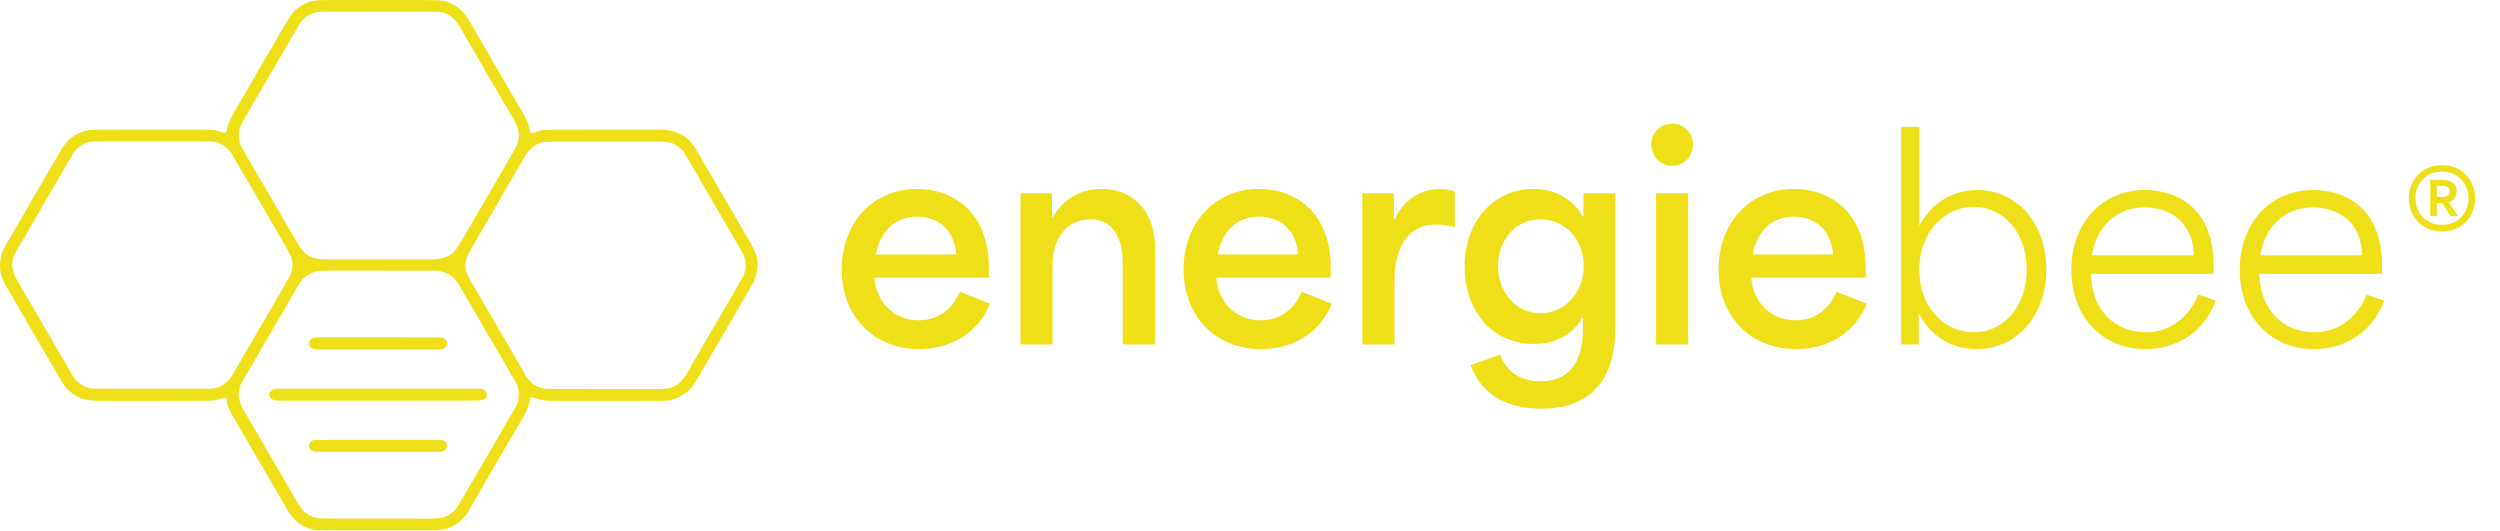
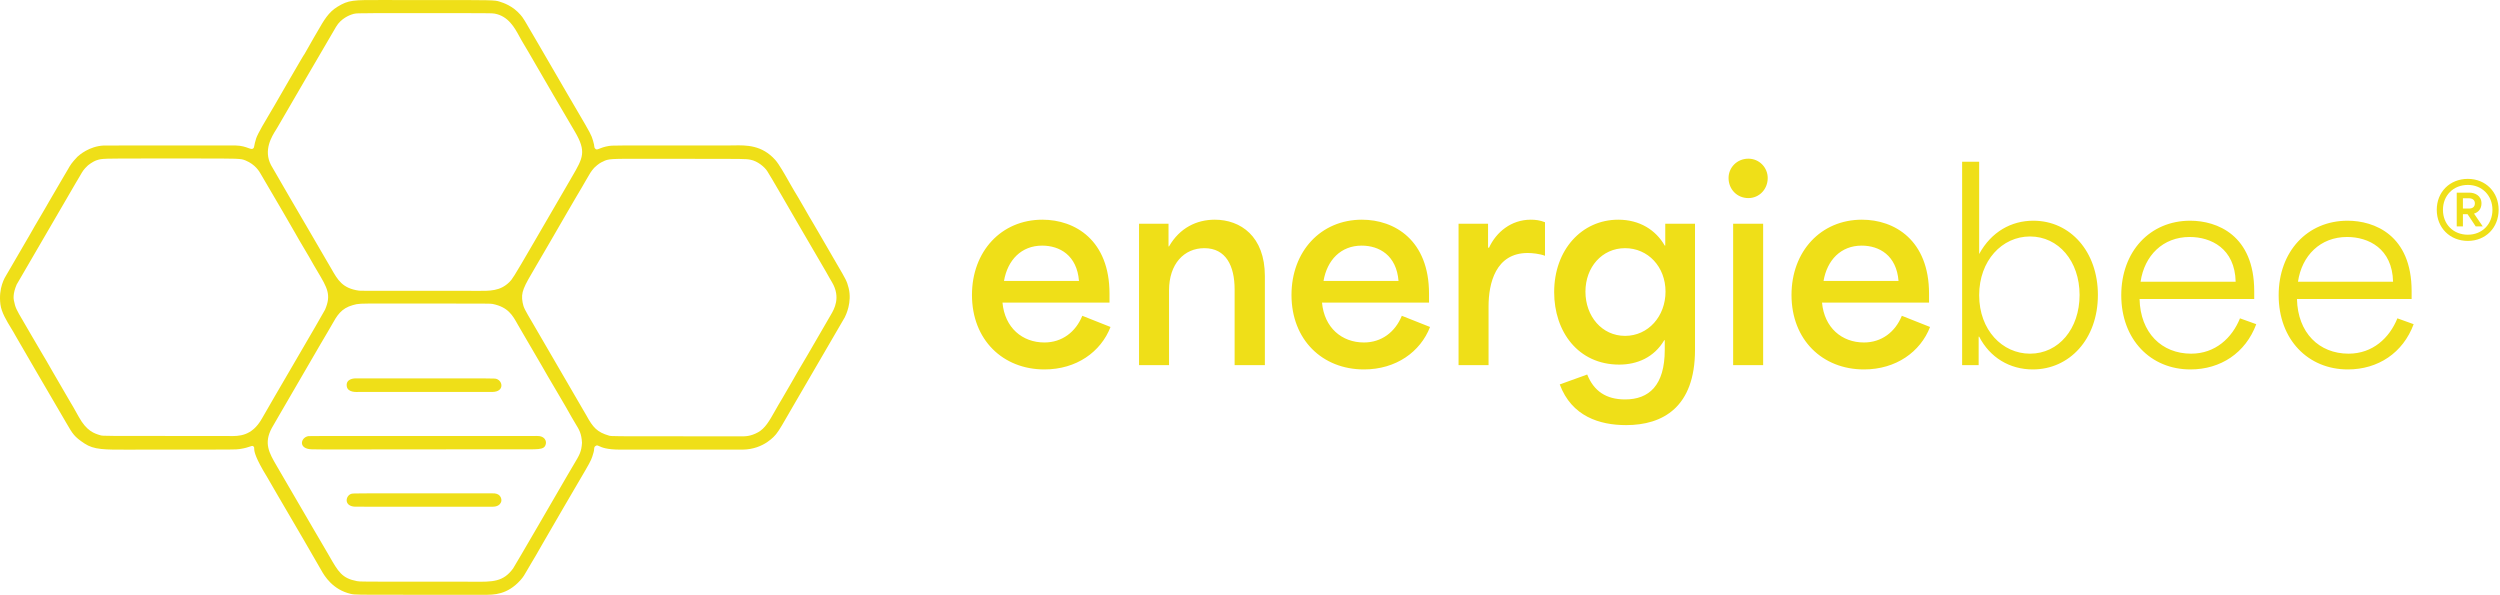
- <svg xmlns="http://www.w3.org/2000/svg" width="264" height="56" viewBox="0 0 264 56" fill="none">
-   <path fill-rule="evenodd" clip-rule="evenodd" d="M7.303 14.746C7.458 14.606 8.385 13.771 9.765 13.701C10.024 13.688 22.03 13.694 22.191 13.697C22.751 13.709 23.119 13.843 23.374 13.936C23.61 14.022 23.749 14.073 23.856 13.96C23.908 13.905 23.922 13.834 23.948 13.698C23.974 13.559 24.013 13.353 24.119 13.028C24.267 12.574 25.001 11.345 25.487 10.53C25.645 10.266 25.776 10.046 25.854 9.909C26.412 8.924 28.043 6.127 28.286 5.71L28.287 5.708L28.289 5.706L28.298 5.69C28.553 5.253 28.619 5.16 28.649 5.119C28.658 5.106 28.663 5.098 28.67 5.087C29.24 4.103 29.388 3.831 29.453 3.712C29.478 3.667 29.491 3.643 29.51 3.611C29.662 3.359 29.801 3.117 29.933 2.886C30.49 1.916 30.931 1.148 31.759 0.644C32.83 -0.008 33.203 -0.007 36.084 0.002C36.441 0.003 36.837 0.004 37.278 0.004C38.274 0.004 39.163 0.003 39.956 0.003C46.501 0.001 46.562 0.001 47.04 0.154C47.411 0.273 48.242 0.539 48.98 1.367C49.262 1.683 49.33 1.802 50.598 3.991L50.599 3.992C51.214 5.055 52.111 6.605 53.452 8.901C53.789 9.478 54.074 9.964 54.316 10.376L54.319 10.383C55.618 12.6 55.665 12.681 55.831 13.232C55.925 13.549 55.943 13.701 55.954 13.793C55.962 13.869 55.967 13.903 56.006 13.956C56.131 14.12 56.207 14.088 56.43 13.999C56.607 13.927 56.877 13.818 57.338 13.74C57.612 13.693 57.64 13.693 65.649 13.694H65.675C66.577 13.694 67.579 13.694 68.695 13.694C68.82 13.694 68.952 13.692 69.086 13.689C70.263 13.669 71.733 13.645 72.996 15.063C73.345 15.454 73.887 16.413 74.321 17.182L74.322 17.183C74.502 17.502 74.663 17.788 74.785 17.986C74.863 18.114 75.326 18.871 75.733 19.595C76.098 20.245 76.277 20.543 76.469 20.863L76.469 20.864C76.637 21.144 76.816 21.442 77.139 22.007C77.896 23.332 78.426 24.236 78.805 24.881C79.63 26.287 79.737 26.47 79.899 27.114C80.235 28.459 79.636 29.674 79.537 29.875C79.516 29.915 75.055 37.585 74.62 38.321C74.508 38.51 74.372 38.748 74.227 39.002L74.226 39.003C73.825 39.704 73.35 40.534 73.1 40.835C73.099 40.837 73.096 40.84 73.092 40.845C72.984 40.983 71.949 42.301 69.936 42.331C69.548 42.337 59.322 42.332 58.4 42.332C57.108 42.331 56.653 42.117 56.412 42.003C56.35 41.974 56.302 41.952 56.258 41.941C56.113 41.907 55.974 42.074 55.972 42.081C55.938 42.2 55.935 42.262 55.932 42.323C55.929 42.386 55.925 42.448 55.89 42.57C55.876 42.616 55.864 42.659 55.852 42.7C55.733 43.116 55.676 43.313 55.127 44.252C54.803 44.803 51.475 50.488 51.106 51.154C50.658 51.964 50.106 52.88 50.016 53.029C49.845 53.313 49.719 53.534 49.614 53.716C49.384 54.117 49.263 54.33 49.01 54.613C47.759 56.008 46.496 56.002 45.572 55.999H45.569H45.567C45.525 55.999 45.483 55.998 45.442 55.998C42.674 55.997 40.547 55.998 38.91 55.999C33.506 56.002 33.412 56.002 33.032 55.915C31.32 55.521 30.541 54.214 30.254 53.699C29.748 52.788 27.497 48.944 26.565 47.352L26.564 47.35L26.562 47.349L26.559 47.343C26.33 46.951 26.181 46.698 26.161 46.662C25.186 44.966 24.944 44.567 24.835 44.388C24.821 44.364 24.809 44.344 24.797 44.325C24.782 44.3 24.769 44.277 24.754 44.251C23.932 42.808 23.932 42.399 23.932 42.215C23.932 42.159 23.932 42.125 23.909 42.088C23.818 41.945 23.754 41.966 23.535 42.042C23.352 42.105 23.06 42.206 22.554 42.28C22.187 42.332 22.151 42.332 15.703 42.332C15.288 42.332 14.847 42.332 14.378 42.332H13.316C12.927 42.332 12.569 42.333 12.238 42.335C9.826 42.344 8.848 42.348 7.963 41.76C6.993 41.116 6.864 40.894 6.221 39.783L6.221 39.782C6.145 39.651 6.062 39.508 5.97 39.35L5.882 39.2C5.191 38.019 1.593 31.865 1.442 31.575C1.342 31.383 1.204 31.157 1.053 30.91C0.642 30.237 0.134 29.406 0.039 28.661C-0.158 27.103 0.444 26.136 0.641 25.82C0.665 25.782 0.683 25.753 0.693 25.734C0.741 25.641 2.69 22.294 2.799 22.114C2.927 21.903 2.982 21.802 3.04 21.695C3.092 21.599 3.146 21.498 3.257 21.311C4.23 19.666 4.47 19.241 4.576 19.052C4.613 18.986 4.634 18.95 4.664 18.9C5 18.342 5.339 17.752 5.597 17.304L5.598 17.301L5.599 17.299C5.785 16.976 5.928 16.728 5.996 16.619C6.179 16.327 6.298 16.118 6.396 15.944C6.621 15.546 6.739 15.337 7.288 14.76C7.291 14.757 7.297 14.752 7.303 14.746ZM38.549 1.235H38.543H38.536C37.649 1.235 36.661 1.235 35.56 1.235C34.952 1.248 34.529 1.249 34.223 1.25C33.536 1.253 33.426 1.253 33.09 1.371C32.949 1.421 32.113 1.714 31.641 2.521C31.2 3.276 26.28 11.694 26.137 11.967C26.104 12.03 26.052 12.113 25.989 12.212C25.596 12.836 24.777 14.134 25.517 15.546C25.696 15.887 28.61 20.868 29.002 21.537L29.003 21.539L29.025 21.576C30.081 23.38 30.459 24.038 30.633 24.34L30.634 24.341V24.341C30.733 24.513 30.765 24.57 30.819 24.657C30.954 24.878 31.074 25.089 31.188 25.29C31.801 26.368 32.244 27.147 33.793 27.364C33.917 27.381 33.931 27.381 41.353 27.381H41.361C42.223 27.381 43.184 27.381 44.258 27.381C44.447 27.381 44.63 27.383 44.806 27.384H44.807C46.15 27.398 47.101 27.408 47.963 26.553C48.207 26.311 48.286 26.232 50.205 22.921C52.418 19.103 53.062 18.002 53.347 17.518L53.347 17.517C53.462 17.32 53.518 17.225 53.595 17.09C53.693 16.92 53.786 16.761 53.873 16.61C54.895 14.857 55.234 14.273 54.109 12.367C52.543 9.712 51.476 7.869 50.683 6.498L50.682 6.495L50.681 6.493C50.02 5.352 49.549 4.538 49.137 3.856C49.061 3.729 48.983 3.585 48.899 3.431C48.456 2.616 47.862 1.521 46.575 1.282C46.316 1.234 46.288 1.234 38.555 1.235H38.549ZM55.938 15.804C56.358 15.399 56.601 15.288 56.721 15.233C56.741 15.224 56.758 15.216 56.772 15.21C57.27 14.947 57.493 14.947 60.422 14.951C60.82 14.951 61.267 14.952 61.772 14.952C62.044 14.952 62.307 14.952 62.561 14.952H63.171H64.198H64.199C70.152 14.951 70.202 14.951 70.659 15.038C71.329 15.166 72.001 15.729 72.245 16.127L72.248 16.131C72.364 16.321 72.905 17.202 73.589 18.401C74.142 19.371 75.848 22.293 76.899 24.093L76.901 24.096C77.394 24.94 77.742 25.537 77.758 25.567C77.952 25.925 78.268 26.461 78.33 26.566L78.335 26.575C79.185 28.012 78.531 29.12 78.221 29.646C78.203 29.677 78.186 29.705 78.171 29.732C76.099 33.323 75.577 34.196 75.343 34.585C75.267 34.712 75.222 34.788 75.164 34.89L75.147 34.918L75.144 34.924C74.946 35.269 73.808 37.258 73.617 37.569C73.371 37.969 73.163 38.338 72.973 38.675C72.428 39.639 72.034 40.335 71.367 40.702C70.654 41.092 70.159 41.086 69.732 41.08C69.681 41.079 69.631 41.078 69.582 41.078C67.845 41.078 66.36 41.079 65.089 41.079H65.055H65.054H65.054H65.053C57.602 41.079 57.565 41.079 57.34 41.015C56.215 40.689 55.825 40.237 55.22 39.133C55.219 39.132 55.212 39.12 55.2 39.098L55.155 39.02C55.095 38.918 54.996 38.749 54.87 38.532C54.113 37.232 52.357 34.22 51.947 33.507C51.152 32.121 50.598 31.18 50.209 30.519C49.378 29.105 49.297 28.968 49.205 28.486C49.02 27.51 49.279 27.068 50.448 25.077V25.076C50.654 24.727 50.888 24.329 51.151 23.872C51.413 23.419 51.631 23.048 51.856 22.663L51.857 22.662C52.239 22.011 52.645 21.318 53.33 20.117C53.401 19.994 53.9 19.122 54.226 18.579C54.687 17.814 54.976 17.308 55.184 16.945C55.519 16.357 55.641 16.143 55.938 15.804ZM8.254 15.596L8.254 15.597C8.25 15.6 8.247 15.602 8.246 15.604C7.87 15.965 7.793 16.1 7.549 16.523C7.445 16.705 7.309 16.941 7.107 17.271C7.024 17.405 1.588 26.745 1.569 26.787C1.186 27.677 1.285 28.171 1.309 28.291C1.448 28.986 1.535 29.135 2.174 30.221L2.174 30.221C2.37 30.555 2.62 30.979 2.938 31.536C3.41 32.358 3.668 32.789 3.911 33.197C4.187 33.658 4.444 34.089 4.972 35.021C5.294 35.588 5.842 36.523 6.224 37.174C6.457 37.57 6.627 37.861 6.647 37.9C6.655 37.914 6.662 37.926 6.67 37.939C6.678 37.953 6.687 37.968 6.698 37.987C6.762 38.091 6.908 38.326 7.415 39.243C8.161 40.592 8.87 40.812 9.473 40.987C9.691 41.05 9.715 41.05 18.439 41.049H18.441C19.322 41.049 20.293 41.049 21.36 41.049C21.434 41.049 21.511 41.05 21.591 41.052C22.473 41.067 23.709 41.088 24.657 39.415C25.148 38.546 26.439 36.333 27.693 34.184L27.695 34.181C29.142 31.701 30.539 29.305 30.603 29.156C31.204 27.758 30.828 27.127 29.904 25.572C29.672 25.182 29.405 24.734 29.111 24.201C29.047 24.085 28.428 23.042 28.222 22.696L28.221 22.694L28.22 22.692L28.217 22.686L28.162 22.594C28.153 22.578 28.146 22.567 28.133 22.542C28.101 22.485 28.028 22.355 27.779 21.922C27.526 21.481 26.153 19.094 24.578 16.429C24.571 16.417 24.562 16.402 24.552 16.384C24.422 16.155 24.044 15.487 23.119 15.108C22.658 14.92 22.588 14.92 18.047 14.922C17.456 14.922 16.789 14.922 16.036 14.922C15.331 14.922 14.704 14.922 14.145 14.922C9.671 14.92 9.607 14.92 9.119 15.081C8.709 15.216 8.324 15.538 8.254 15.596ZM54.796 41.689C54.738 42.537 54.585 42.792 54 43.769C53.832 44.048 53.629 44.388 53.383 44.817C52.89 45.675 48.432 53.351 48.31 53.518C47.379 54.792 46.401 54.785 44.562 54.77C44.354 54.768 44.134 54.766 43.902 54.766C42.882 54.766 41.966 54.766 41.144 54.766C33.92 54.767 33.891 54.767 33.614 54.714C32.198 54.445 31.863 53.859 30.975 52.306C30.776 51.958 30.55 51.563 30.278 51.111C30.11 50.833 30.026 50.688 29.54 49.853L29.539 49.85C29.023 48.963 28.056 47.299 26.059 43.876C25.329 42.625 24.82 41.735 25.59 40.298C25.628 40.228 25.64 40.208 26.171 39.293C26.399 38.901 26.723 38.344 27.185 37.548C30.548 31.756 30.589 31.689 30.892 31.186L30.893 31.184C31.015 30.982 31.124 30.789 31.227 30.605C31.735 29.704 32.112 29.035 33.229 28.724C33.76 28.576 33.823 28.577 35.939 28.578C36.195 28.578 36.482 28.578 36.803 28.578C37.791 28.578 38.675 28.578 39.466 28.578C46.176 28.578 46.198 28.578 46.391 28.619C47.838 28.921 48.254 29.667 48.748 30.557C48.86 30.758 48.976 30.966 49.109 31.178C49.131 31.213 49.321 31.54 49.576 31.979C50.016 32.737 50.649 33.828 50.95 34.331C50.988 34.395 51.016 34.445 51.062 34.527C51.205 34.779 51.524 35.345 52.866 37.615C52.945 37.748 53.469 38.636 53.829 39.291C53.959 39.528 54.079 39.723 54.187 39.898C54.527 40.45 54.748 40.811 54.796 41.689Z" fill="#EFDF18" />
-   <path fill-rule="evenodd" clip-rule="evenodd" d="M29.539 49.85C29.539 49.85 29.54 49.851 29.54 49.852L29.539 49.85Z" fill="#EFDF18" />
-   <path fill-rule="evenodd" clip-rule="evenodd" d="M63.291 14.951C62.819 14.951 62.313 14.951 61.773 14.951C62.267 14.951 62.733 14.951 63.171 14.951H63.291ZM75.144 34.923C75.146 34.921 75.146 34.919 75.147 34.917L75.144 34.923Z" fill="#EFDF18" />
-   <path fill-rule="evenodd" clip-rule="evenodd" d="M50.292 41.049C50.504 41.054 50.976 40.983 51.25 41.286C51.282 41.322 51.476 41.535 51.371 41.864C51.206 42.384 50.673 42.302 48.517 42.302C30.881 42.302 30.881 42.34 29.348 42.302C28.077 42.27 28.282 41.22 29.005 41.066C29.102 41.045 29.103 41.049 50.292 41.049Z" fill="#EFDF18" />
-   <path fill-rule="evenodd" clip-rule="evenodd" d="M38.755 35.624C46.555 35.624 46.559 35.617 46.744 35.675C47.347 35.864 47.493 36.869 46.388 36.901C46.359 36.902 35.504 36.901 33.785 36.901C33.65 36.901 32.749 36.998 32.65 36.376C32.537 35.662 33.341 35.629 33.429 35.626C33.475 35.624 33.471 35.624 38.755 35.624Z" fill="#EFDF18" />
-   <path fill-rule="evenodd" clip-rule="evenodd" d="M46.211 46.447C46.543 46.454 46.541 46.451 46.569 46.454C47.221 46.523 47.222 47.086 47.203 47.171C47.082 47.724 46.47 47.704 46.388 47.707C46.35 47.708 33.508 47.709 33.431 47.706C32.349 47.659 32.525 46.665 33.075 46.494C33.276 46.431 33.283 46.45 46.211 46.447Z" fill="#EFDF18" />
-   <g transform="translate(-17.7772 -5.6213) scale(1.2)">
-     <path d="M95.707 35.407C91.806 35.407 88.886 32.63 88.886 28.394C88.886 24.301 91.638 21.309 95.516 21.309C98.603 21.309 101.835 23.248 101.835 28.274V29.112H91.758C91.973 31.482 93.625 32.87 95.707 32.87C97.359 32.87 98.651 31.888 99.274 30.357L101.931 31.41C101.021 33.755 98.723 35.407 95.707 35.407ZM91.901 27.077H98.963C98.771 24.66 97.143 23.75 95.492 23.75C93.529 23.75 92.237 25.115 91.901 27.077ZM104.615 35V21.692H107.391V23.822H107.439C108.444 22.075 110.048 21.309 111.747 21.309C114.165 21.309 116.463 22.865 116.463 26.622V35H113.614V27.867C113.614 25.665 112.801 23.99 110.766 23.99C108.851 23.99 107.439 25.474 107.439 27.963V35H104.615ZM125.79 35.407C121.889 35.407 118.969 32.63 118.969 28.394C118.969 24.301 121.721 21.309 125.599 21.309C128.687 21.309 131.918 23.248 131.918 28.274V29.112H121.841C122.056 31.482 123.708 32.87 125.79 32.87C127.442 32.87 128.734 31.888 129.357 30.357L132.014 31.41C131.104 33.755 128.806 35.407 125.79 35.407ZM121.985 27.077H129.046C128.854 24.66 127.226 23.75 125.575 23.75C123.612 23.75 122.32 25.115 121.985 27.077ZM134.698 35V21.692H137.474V23.942H137.57C138.24 22.482 139.652 21.309 141.495 21.309C141.926 21.309 142.357 21.357 142.836 21.548V24.708C142.333 24.516 141.639 24.444 141.208 24.444C138.192 24.444 137.522 27.293 137.522 29.471V35H134.698ZM150.473 40.649C147.984 40.649 145.351 39.835 144.226 36.819L146.811 35.886C147.434 37.441 148.582 38.231 150.378 38.231C152.628 38.231 154.112 36.915 154.112 33.564V32.654H154.064C153.106 34.282 151.503 34.952 149.827 34.952C145.95 34.952 143.7 31.84 143.7 28.131C143.7 24.133 146.309 21.309 149.731 21.309C151.766 21.309 153.274 22.29 154.112 23.75H154.159V21.692H156.96V33.564C156.96 38.973 153.92 40.649 150.473 40.649ZM146.644 28.083C146.644 30.404 148.199 32.247 150.378 32.247C152.556 32.247 154.183 30.404 154.183 28.083C154.183 25.737 152.532 23.99 150.378 23.99C148.199 23.99 146.644 25.785 146.644 28.083ZM160.55 35V21.692H163.374V35H160.55ZM160.119 17.383C160.119 16.402 160.909 15.564 161.986 15.564C163.015 15.564 163.805 16.402 163.805 17.383C163.805 18.437 163.015 19.274 161.986 19.274C160.909 19.274 160.119 18.437 160.119 17.383ZM172.867 35.407C168.965 35.407 166.045 32.63 166.045 28.394C166.045 24.301 168.798 21.309 172.675 21.309C175.763 21.309 178.994 23.248 178.994 28.274V29.112H168.917C169.133 31.482 170.784 32.87 172.867 32.87C174.518 32.87 175.811 31.888 176.433 30.357L179.09 31.41C178.18 33.755 175.883 35.407 172.867 35.407ZM169.061 27.077H176.122C175.931 24.66 174.303 23.75 172.651 23.75C170.689 23.75 169.396 25.115 169.061 27.077ZM188.763 35.407C186.585 35.407 184.718 34.282 183.713 32.319H183.665V35H182.109V15.851H183.713V24.54C184.862 22.434 186.753 21.405 188.811 21.405C192.306 21.405 194.891 24.325 194.891 28.394C194.891 32.583 192.186 35.407 188.763 35.407ZM183.713 28.418C183.713 31.697 185.891 33.923 188.5 33.923C191.205 33.923 193.168 31.577 193.168 28.394C193.168 25.21 191.181 22.889 188.5 22.889C185.867 22.889 183.713 25.163 183.713 28.418ZM203.602 35.407C199.868 35.407 197.092 32.606 197.092 28.418C197.092 24.301 199.796 21.405 203.578 21.405C206.091 21.405 209.61 22.745 209.61 28.035V28.777H198.815C198.887 31.96 200.897 33.923 203.674 33.923C205.948 33.923 207.528 32.439 208.27 30.596L209.801 31.146C208.796 33.851 206.45 35.407 203.602 35.407ZM198.911 27.149H207.863C207.791 24.014 205.541 22.936 203.53 22.936C201.017 22.936 199.27 24.684 198.911 27.149ZM218.422 35.407C214.688 35.407 211.911 32.606 211.911 28.418C211.911 24.301 214.616 21.405 218.398 21.405C220.911 21.405 224.429 22.745 224.429 28.035V28.777H213.635C213.706 31.96 215.717 33.923 218.493 33.923C220.767 33.923 222.347 32.439 223.089 30.596L224.621 31.146C223.616 33.851 221.27 35.407 218.422 35.407ZM213.73 27.149H222.682C222.61 24.014 220.36 22.936 218.35 22.936C215.837 22.936 214.089 24.684 213.73 27.149Z" fill="#EFDF18" />
-     <path d="M229.722 25.056C228.027 25.056 226.796 23.811 226.796 22.129C226.796 20.448 228.027 19.216 229.722 19.216C231.403 19.216 232.622 20.461 232.622 22.129C232.622 23.811 231.403 25.056 229.722 25.056ZM227.378 22.129C227.378 23.493 228.358 24.473 229.722 24.473C231.072 24.473 232.039 23.48 232.039 22.129C232.039 20.792 231.072 19.786 229.722 19.786C228.358 19.786 227.378 20.779 227.378 22.129ZM228.676 23.692V20.514H229.881C230.357 20.514 231.006 20.779 231.006 21.52C231.006 22.05 230.702 22.368 230.304 22.487L231.125 23.692H230.463L229.695 22.54H229.258V23.692H228.676ZM229.258 22.01H229.841C230.146 22.01 230.384 21.865 230.384 21.52C230.384 21.189 230.132 21.044 229.828 21.044H229.258V22.01Z" fill="#EFDF18" />
-   </g>
+ <svg xmlns="http://www.w3.org/2000/svg" width="269" height="64" viewBox="0 0 269 64" fill="none">
+   <path fill-rule="evenodd" clip-rule="evenodd" d="M8.347 16.853C8.524 16.693 9.583 15.738 11.16 15.658C11.456 15.643 25.177 15.65 25.361 15.654C26.001 15.668 26.421 15.821 26.713 15.927C26.982 16.025 27.142 16.083 27.264 15.954C27.324 15.892 27.339 15.81 27.369 15.655C27.399 15.496 27.444 15.26 27.565 14.889C27.734 14.37 28.572 12.966 29.128 12.034C29.308 11.733 29.459 11.481 29.547 11.325C30.185 10.199 32.049 7.002 32.327 6.526L32.328 6.524L32.33 6.521L32.34 6.503C32.632 6.003 32.707 5.898 32.742 5.85C32.752 5.836 32.758 5.827 32.766 5.814C33.418 4.689 33.586 4.379 33.661 4.242C33.689 4.191 33.703 4.164 33.725 4.127C33.899 3.839 34.058 3.562 34.209 3.299C34.845 2.19 35.349 1.312 36.296 0.736C37.52 -0.009 37.947 -0.008 41.239 0.002C41.647 0.003 42.1 0.004 42.603 0.004C43.742 0.004 44.758 0.004 45.664 0.004C53.143 0.002 53.214 0.002 53.76 0.176C54.184 0.311 55.134 0.616 55.977 1.563C56.299 1.923 56.377 2.06 57.826 4.561L57.827 4.563C58.531 5.777 59.556 7.549 61.088 10.173C61.473 10.832 61.799 11.388 62.075 11.859L62.079 11.866C63.563 14.4 63.617 14.493 63.806 15.123C63.915 15.484 63.935 15.659 63.947 15.763C63.957 15.851 63.962 15.889 64.007 15.949C64.15 16.137 64.237 16.101 64.491 15.998C64.694 15.916 65.002 15.791 65.529 15.703C65.842 15.649 65.875 15.649 75.028 15.65H75.058C76.088 15.65 77.233 15.65 78.508 15.65C78.652 15.65 78.802 15.648 78.955 15.645C80.301 15.622 81.98 15.594 83.424 17.215C83.823 17.661 84.442 18.758 84.938 19.636L84.939 19.638C85.145 20.002 85.33 20.329 85.469 20.556C85.558 20.702 86.087 21.567 86.552 22.395C86.969 23.137 87.174 23.477 87.393 23.844L87.394 23.844C87.585 24.165 87.79 24.505 88.158 25.151C89.024 26.665 89.63 27.698 90.063 28.436C91.006 30.042 91.128 30.251 91.313 30.988C91.697 32.524 91.012 33.913 90.899 34.142C90.876 34.189 85.778 42.954 85.28 43.796C85.152 44.012 84.997 44.283 84.83 44.574L84.83 44.575C84.371 45.376 83.829 46.325 83.543 46.668C83.541 46.671 83.539 46.675 83.534 46.68C83.411 46.837 82.228 48.343 79.927 48.378C79.484 48.385 67.797 48.38 66.743 48.379C65.267 48.379 64.747 48.133 64.471 48.004C64.4 47.971 64.345 47.945 64.294 47.932C64.129 47.894 63.971 48.084 63.968 48.093C63.93 48.229 63.926 48.299 63.922 48.37C63.919 48.441 63.915 48.512 63.875 48.651C63.859 48.704 63.844 48.753 63.831 48.8C63.695 49.276 63.63 49.501 63.002 50.573C62.633 51.204 58.828 57.7 58.407 58.462C57.895 59.388 57.264 60.435 57.161 60.605C56.965 60.929 56.821 61.181 56.702 61.39C56.439 61.848 56.3 62.091 56.011 62.414C54.582 64.009 53.139 64.003 52.082 63.999H52.079H52.076C52.028 63.999 51.981 63.998 51.934 63.998C48.77 63.997 46.34 63.998 44.469 63.999C38.293 64.002 38.185 64.002 37.751 63.903C35.794 63.453 34.904 61.959 34.576 61.37C33.998 60.329 31.425 55.936 30.36 54.117L30.358 54.114L30.357 54.113L30.354 54.106C30.091 53.659 29.922 53.369 29.898 53.328C28.784 51.389 28.508 50.934 28.383 50.729C28.367 50.702 28.353 50.678 28.34 50.657C28.323 50.629 28.307 50.602 28.29 50.572C27.351 48.923 27.351 48.456 27.351 48.246C27.351 48.182 27.351 48.142 27.324 48.1C27.221 47.937 27.148 47.962 26.898 48.048C26.688 48.12 26.355 48.236 25.776 48.319C25.356 48.38 25.315 48.38 17.946 48.379C17.472 48.379 16.968 48.379 16.432 48.379H15.218C14.774 48.379 14.365 48.38 13.987 48.382C11.23 48.393 10.112 48.397 9.101 47.725C7.992 46.989 7.845 46.736 7.11 45.466L7.109 45.465C7.023 45.315 6.928 45.152 6.823 44.972L6.722 44.8C5.933 43.45 1.82 36.417 1.648 36.086C1.534 35.866 1.376 35.608 1.204 35.326C0.734 34.557 0.153 33.607 0.045 32.755C-0.181 30.975 0.508 29.87 0.733 29.509C0.76 29.465 0.78 29.432 0.792 29.41C0.847 29.304 3.075 25.479 3.199 25.274C3.345 25.032 3.408 24.917 3.474 24.794C3.533 24.684 3.596 24.569 3.722 24.355C4.834 22.476 5.108 21.989 5.23 21.773C5.272 21.699 5.296 21.657 5.33 21.6C5.715 20.962 6.102 20.287 6.396 19.776L6.398 19.773L6.399 19.77C6.611 19.401 6.774 19.117 6.853 18.994C7.062 18.66 7.197 18.42 7.309 18.222C7.567 17.766 7.702 17.528 8.329 16.869C8.333 16.865 8.339 16.859 8.347 16.853ZM44.056 1.411H44.049H44.041C43.028 1.411 41.899 1.411 40.64 1.411C39.945 1.426 39.462 1.428 39.112 1.429C38.328 1.432 38.201 1.432 37.817 1.567C37.656 1.623 36.701 1.959 36.161 2.882C35.657 3.744 30.035 13.365 29.871 13.677C29.833 13.749 29.773 13.843 29.702 13.957C29.252 14.67 28.317 16.153 29.163 17.766C29.367 18.157 32.698 23.849 33.145 24.614L33.147 24.616L33.171 24.658C34.378 26.72 34.81 27.472 35.01 27.817L35.01 27.818V27.819C35.123 28.015 35.16 28.079 35.222 28.18C35.376 28.432 35.513 28.673 35.644 28.902C36.344 30.135 36.85 31.025 38.621 31.273C38.763 31.293 38.778 31.293 47.26 31.293H47.27C48.255 31.293 49.354 31.293 50.58 31.293C50.797 31.293 51.005 31.294 51.206 31.296H51.208C52.743 31.312 53.83 31.323 54.814 30.347C55.093 30.07 55.184 29.98 57.378 26.195C59.906 21.832 60.642 20.574 60.968 20.02L60.968 20.019C61.1 19.794 61.163 19.686 61.252 19.531C61.363 19.337 61.47 19.155 61.569 18.983C62.736 16.979 63.125 16.312 61.839 14.134C60.049 11.099 58.83 8.993 57.924 7.426L57.922 7.423L57.92 7.421C57.166 6.116 56.627 5.186 56.156 4.406C56.069 4.262 55.98 4.097 55.885 3.922C55.379 2.989 54.7 1.738 53.228 1.465C52.932 1.411 52.9 1.411 44.063 1.411H44.056ZM63.929 18.062C64.409 17.598 64.686 17.472 64.824 17.41C64.847 17.399 64.867 17.39 64.882 17.383C65.452 17.082 65.706 17.082 69.054 17.087C69.508 17.087 70.02 17.088 70.597 17.088C70.907 17.088 71.208 17.088 71.498 17.088H72.195H73.368H73.37C80.174 17.087 80.231 17.087 80.754 17.187C81.519 17.332 82.287 17.977 82.566 18.431L82.569 18.436C82.702 18.652 83.32 19.66 84.102 21.03C84.733 22.138 86.684 25.478 87.885 27.535L87.887 27.538C88.45 28.503 88.847 29.185 88.867 29.22C89.088 29.629 89.449 30.241 89.52 30.361L89.526 30.371C90.497 32.014 89.75 33.28 89.396 33.881C89.375 33.916 89.356 33.949 89.338 33.98C86.971 38.084 86.373 39.081 86.107 39.526C86.019 39.671 85.968 39.758 85.901 39.874L85.883 39.906L85.879 39.913C85.653 40.308 84.352 42.58 84.133 42.936C83.853 43.393 83.615 43.815 83.397 44.2C82.775 45.302 82.325 46.097 81.562 46.517C80.748 46.963 80.181 46.955 79.693 46.948C79.635 46.948 79.578 46.947 79.522 46.947C77.537 46.947 75.84 46.947 74.387 46.947H74.349H74.348H74.347H74.346C65.831 46.948 65.788 46.948 65.531 46.874C64.245 46.502 63.8 45.985 63.108 44.723C63.108 44.722 63.1 44.708 63.086 44.683L63.034 44.595C62.966 44.477 62.853 44.284 62.708 44.036C61.843 42.551 59.836 39.108 59.368 38.294C58.459 36.71 57.827 35.635 57.382 34.878C56.432 33.263 56.34 33.106 56.235 32.555C56.023 31.44 56.319 30.934 57.655 28.659V28.659C57.89 28.259 58.157 27.804 58.459 27.282C58.758 26.765 59.006 26.341 59.264 25.901L59.265 25.899C59.702 25.155 60.165 24.364 60.949 22.991C61.03 22.851 61.6 21.853 61.973 21.234C62.5 20.359 62.83 19.78 63.067 19.366C63.45 18.693 63.59 18.449 63.929 18.062ZM9.433 17.824L9.433 17.825C9.429 17.828 9.426 17.831 9.424 17.833C8.994 18.246 8.906 18.4 8.628 18.884C8.508 19.091 8.354 19.361 8.122 19.738C8.027 19.892 1.815 30.565 1.794 30.614C1.355 31.631 1.468 32.196 1.496 32.332C1.655 33.127 1.755 33.297 2.484 34.538L2.484 34.539C2.709 34.921 2.994 35.405 3.358 36.041C3.897 36.98 4.192 37.473 4.47 37.94C4.785 38.466 5.079 38.959 5.683 40.024C6.05 40.672 6.677 41.741 7.113 42.485C7.379 42.938 7.574 43.27 7.597 43.314C7.606 43.331 7.613 43.344 7.622 43.359C7.631 43.375 7.642 43.392 7.655 43.414C7.729 43.532 7.895 43.801 8.474 44.85C9.327 46.391 10.137 46.642 10.826 46.842C11.076 46.914 11.103 46.914 21.073 46.913H21.076C22.083 46.913 23.192 46.913 24.412 46.913C24.496 46.913 24.584 46.915 24.675 46.917C25.684 46.934 27.096 46.958 28.179 45.045C28.741 44.053 30.216 41.524 31.649 39.068L31.651 39.064C33.305 36.229 34.902 33.492 34.975 33.321C35.662 31.724 35.232 31.002 34.176 29.226C33.911 28.78 33.606 28.267 33.27 27.658C33.197 27.526 32.489 26.334 32.254 25.938L32.253 25.936L32.252 25.933L32.248 25.927L32.185 25.822C32.175 25.804 32.167 25.791 32.152 25.763C32.115 25.697 32.032 25.548 31.748 25.054C31.458 24.55 29.889 21.822 28.089 18.776C28.081 18.762 28.071 18.745 28.06 18.725C27.911 18.462 27.479 17.699 26.422 17.266C25.895 17.051 25.815 17.051 20.626 17.054C19.95 17.054 19.188 17.054 18.326 17.054C17.521 17.054 16.804 17.054 16.166 17.054C11.052 17.052 10.98 17.052 10.421 17.236C9.953 17.39 9.513 17.758 9.433 17.824ZM62.624 47.644C62.557 48.613 62.383 48.905 61.714 50.021C61.523 50.341 61.291 50.729 61.009 51.219C60.446 52.201 55.351 60.973 55.211 61.164C54.148 62.62 53.029 62.611 50.928 62.594C50.69 62.592 50.439 62.59 50.174 62.59C49.008 62.59 47.961 62.59 47.022 62.59C38.766 62.591 38.732 62.591 38.416 62.531C36.797 62.222 36.415 61.554 35.4 59.778C35.172 59.381 34.914 58.929 34.603 58.413C34.411 58.095 34.315 57.929 33.76 56.975L33.758 56.971C33.169 55.958 32.064 54.056 29.781 50.144C28.947 48.714 28.366 47.697 29.246 46.055C29.289 45.975 29.302 45.952 29.91 44.906C30.17 44.458 30.54 43.822 31.068 42.912C34.912 36.293 34.959 36.216 35.305 35.641L35.306 35.639C35.445 35.408 35.57 35.187 35.688 34.978C36.268 33.947 36.699 33.182 37.976 32.827C38.583 32.658 38.655 32.659 41.073 32.661C41.366 32.661 41.694 32.661 42.06 32.661C43.19 32.661 44.2 32.661 45.104 32.661C52.772 32.66 52.797 32.66 53.018 32.707C54.672 33.052 55.147 33.906 55.713 34.922C55.84 35.151 55.973 35.389 56.125 35.632C56.15 35.672 56.367 36.046 56.658 36.548C57.161 37.414 57.885 38.66 58.228 39.236C58.272 39.309 58.304 39.365 58.357 39.459C58.52 39.748 58.884 40.394 60.419 42.989C60.508 43.141 61.108 44.156 61.519 44.904C61.667 45.175 61.805 45.398 61.928 45.598C62.316 46.229 62.57 46.641 62.624 47.644Z" fill="#EFDF18" />
+   <path fill-rule="evenodd" clip-rule="evenodd" d="M33.759 56.971C33.759 56.971 33.76 56.973 33.76 56.974L33.759 56.971Z" fill="#EFDF18" />
+   <path fill-rule="evenodd" clip-rule="evenodd" d="M72.333 17.087C71.793 17.087 71.215 17.087 70.597 17.087C71.162 17.087 71.695 17.087 72.195 17.087H72.333ZM85.879 39.912C85.88 39.909 85.881 39.907 85.883 39.905L85.879 39.912Z" fill="#EFDF18" />
+   <path fill-rule="evenodd" clip-rule="evenodd" d="M57.477 46.913C57.719 46.919 58.258 46.838 58.572 47.184C58.609 47.225 58.83 47.469 58.71 47.845C58.522 48.439 57.911 48.345 55.448 48.345C35.292 48.345 35.292 48.388 33.54 48.345C32.087 48.309 32.322 47.108 33.148 46.932C33.259 46.908 33.26 46.913 57.477 46.913Z" fill="#EFDF18" />
+   <path fill-rule="evenodd" clip-rule="evenodd" d="M44.292 40.713C53.205 40.713 53.211 40.705 53.421 40.771C54.111 40.987 54.277 42.136 53.015 42.172C52.981 42.173 40.576 42.173 38.612 42.173C38.457 42.173 37.427 42.283 37.314 41.573C37.185 40.757 38.104 40.718 38.204 40.715C38.257 40.713 38.252 40.713 44.292 40.713Z" fill="#EFDF18" />
+   <path fill-rule="evenodd" clip-rule="evenodd" d="M52.812 53.082C53.192 53.09 53.189 53.087 53.222 53.09C53.967 53.169 53.968 53.813 53.947 53.91C53.808 54.542 53.108 54.518 53.015 54.522C52.971 54.523 38.294 54.525 38.206 54.521C36.97 54.468 37.171 53.331 37.8 53.136C38.029 53.064 38.038 53.085 52.812 53.082Z" fill="#EFDF18" />
+   <path d="M112.38 39.751C107.921 39.751 104.584 36.578 104.584 31.736C104.584 27.058 107.729 23.639 112.161 23.639C115.69 23.639 119.383 25.855 119.383 31.599V32.557H107.866C108.112 35.265 110 36.851 112.38 36.851C114.267 36.851 115.744 35.73 116.456 33.979L119.492 35.183C118.453 37.863 115.827 39.751 112.38 39.751ZM108.03 30.231H116.1C115.881 27.468 114.021 26.429 112.134 26.429C109.891 26.429 108.413 27.988 108.03 30.231ZM122.56 39.286V24.076H125.733V26.511H125.788C126.937 24.514 128.769 23.639 130.711 23.639C133.474 23.639 136.1 25.417 136.1 29.712V39.286H132.845V31.134C132.845 28.617 131.915 26.703 129.59 26.703C127.402 26.703 125.788 28.399 125.788 31.244V39.286H122.56ZM146.761 39.751C142.302 39.751 138.964 36.578 138.964 31.736C138.964 27.058 142.11 23.639 146.542 23.639C150.07 23.639 153.763 25.855 153.763 31.599V32.557H142.247C142.493 35.265 144.381 36.851 146.761 36.851C148.648 36.851 150.125 35.73 150.836 33.979L153.873 35.183C152.833 37.863 150.207 39.751 146.761 39.751ZM142.411 30.231H150.481C150.262 27.468 148.402 26.429 146.514 26.429C144.271 26.429 142.794 27.988 142.411 30.231ZM156.94 39.286V24.076H160.114V26.648H160.223C160.989 24.979 162.603 23.639 164.709 23.639C165.202 23.639 165.694 23.694 166.241 23.912V27.523C165.667 27.304 164.873 27.222 164.381 27.222C160.934 27.222 160.168 30.478 160.168 32.967V39.286H156.94ZM174.97 45.742C172.125 45.742 169.116 44.812 167.83 41.365L170.784 40.298C171.496 42.076 172.809 42.979 174.86 42.979C177.432 42.979 179.128 41.474 179.128 37.645V36.605H179.073C177.979 38.465 176.146 39.231 174.231 39.231C169.8 39.231 167.228 35.675 167.228 31.435C167.228 26.867 170.21 23.639 174.122 23.639C176.447 23.639 178.17 24.76 179.128 26.429H179.182V24.076H182.383V37.645C182.383 43.827 178.909 45.742 174.97 45.742ZM170.593 31.38C170.593 34.034 172.371 36.14 174.86 36.14C177.35 36.14 179.21 34.034 179.21 31.38C179.21 28.7 177.322 26.703 174.86 26.703C172.371 26.703 170.593 28.754 170.593 31.38ZM186.486 39.286V24.076H189.714V39.286H186.486ZM185.993 19.153C185.993 18.031 186.896 17.074 188.127 17.074C189.303 17.074 190.206 18.031 190.206 19.153C190.206 20.356 189.303 21.314 188.127 21.314C186.896 21.314 185.993 20.356 185.993 19.153ZM200.562 39.751C196.103 39.751 192.766 36.578 192.766 31.736C192.766 27.058 195.912 23.639 200.343 23.639C203.872 23.639 207.565 25.855 207.565 31.599V32.557H196.049C196.295 35.265 198.182 36.851 200.562 36.851C202.45 36.851 203.927 35.73 204.638 33.979L207.674 35.183C206.635 37.863 204.009 39.751 200.562 39.751ZM196.213 30.231H204.282C204.064 27.468 202.203 26.429 200.316 26.429C198.073 26.429 196.596 27.988 196.213 30.231ZM218.73 39.751C216.24 39.751 214.107 38.465 212.958 36.222H212.903V39.286H211.125V17.402H212.958V27.332C214.271 24.924 216.432 23.748 218.784 23.748C222.778 23.748 225.733 27.086 225.733 31.736C225.733 36.523 222.641 39.751 218.73 39.751ZM212.958 31.763C212.958 35.511 215.447 38.055 218.429 38.055C221.52 38.055 223.763 35.374 223.763 31.736C223.763 28.098 221.493 25.444 218.429 25.444C215.42 25.444 212.958 28.043 212.958 31.763ZM235.688 39.751C231.421 39.751 228.248 36.55 228.248 31.763C228.248 27.058 231.339 23.748 235.661 23.748C238.533 23.748 242.554 25.28 242.554 31.326V32.174H230.217C230.299 35.812 232.597 38.055 235.77 38.055C238.369 38.055 240.174 36.359 241.022 34.253L242.773 34.882C241.624 37.973 238.943 39.751 235.688 39.751ZM230.327 30.314H240.557C240.475 26.73 237.904 25.499 235.606 25.499C232.734 25.499 230.737 27.496 230.327 30.314ZM252.625 39.751C248.357 39.751 245.184 36.55 245.184 31.763C245.184 27.058 248.275 23.748 252.597 23.748C255.47 23.748 259.491 25.28 259.491 31.326V32.174H247.154C247.236 35.812 249.534 38.055 252.707 38.055C255.306 38.055 257.111 36.359 257.959 34.253L259.71 34.882C258.561 37.973 255.88 39.751 252.625 39.751ZM247.263 30.314H257.494C257.412 26.73 254.841 25.499 252.543 25.499C249.67 25.499 247.674 27.496 247.263 30.314Z" fill="#EFDF18" />
+   <path d="M265.539 25.921C263.602 25.921 262.195 24.498 262.195 22.576C262.195 20.655 263.602 19.247 265.539 19.247C267.461 19.247 268.853 20.67 268.853 22.576C268.853 24.498 267.461 25.921 265.539 25.921ZM262.861 22.576C262.861 24.135 263.98 25.255 265.539 25.255C267.083 25.255 268.187 24.12 268.187 22.576C268.187 21.048 267.083 19.898 265.539 19.898C263.98 19.898 262.861 21.033 262.861 22.576ZM264.344 24.362V20.73H265.721C266.265 20.73 267.007 21.033 267.007 21.88C267.007 22.486 266.659 22.849 266.205 22.985L267.143 24.362H266.387L265.509 23.046H265.009V24.362H264.344ZM265.009 22.44H265.675C266.023 22.44 266.296 22.274 266.296 21.88C266.296 21.502 266.008 21.335 265.66 21.335H265.009V22.44Z" fill="#EFDF18" />
</svg>
